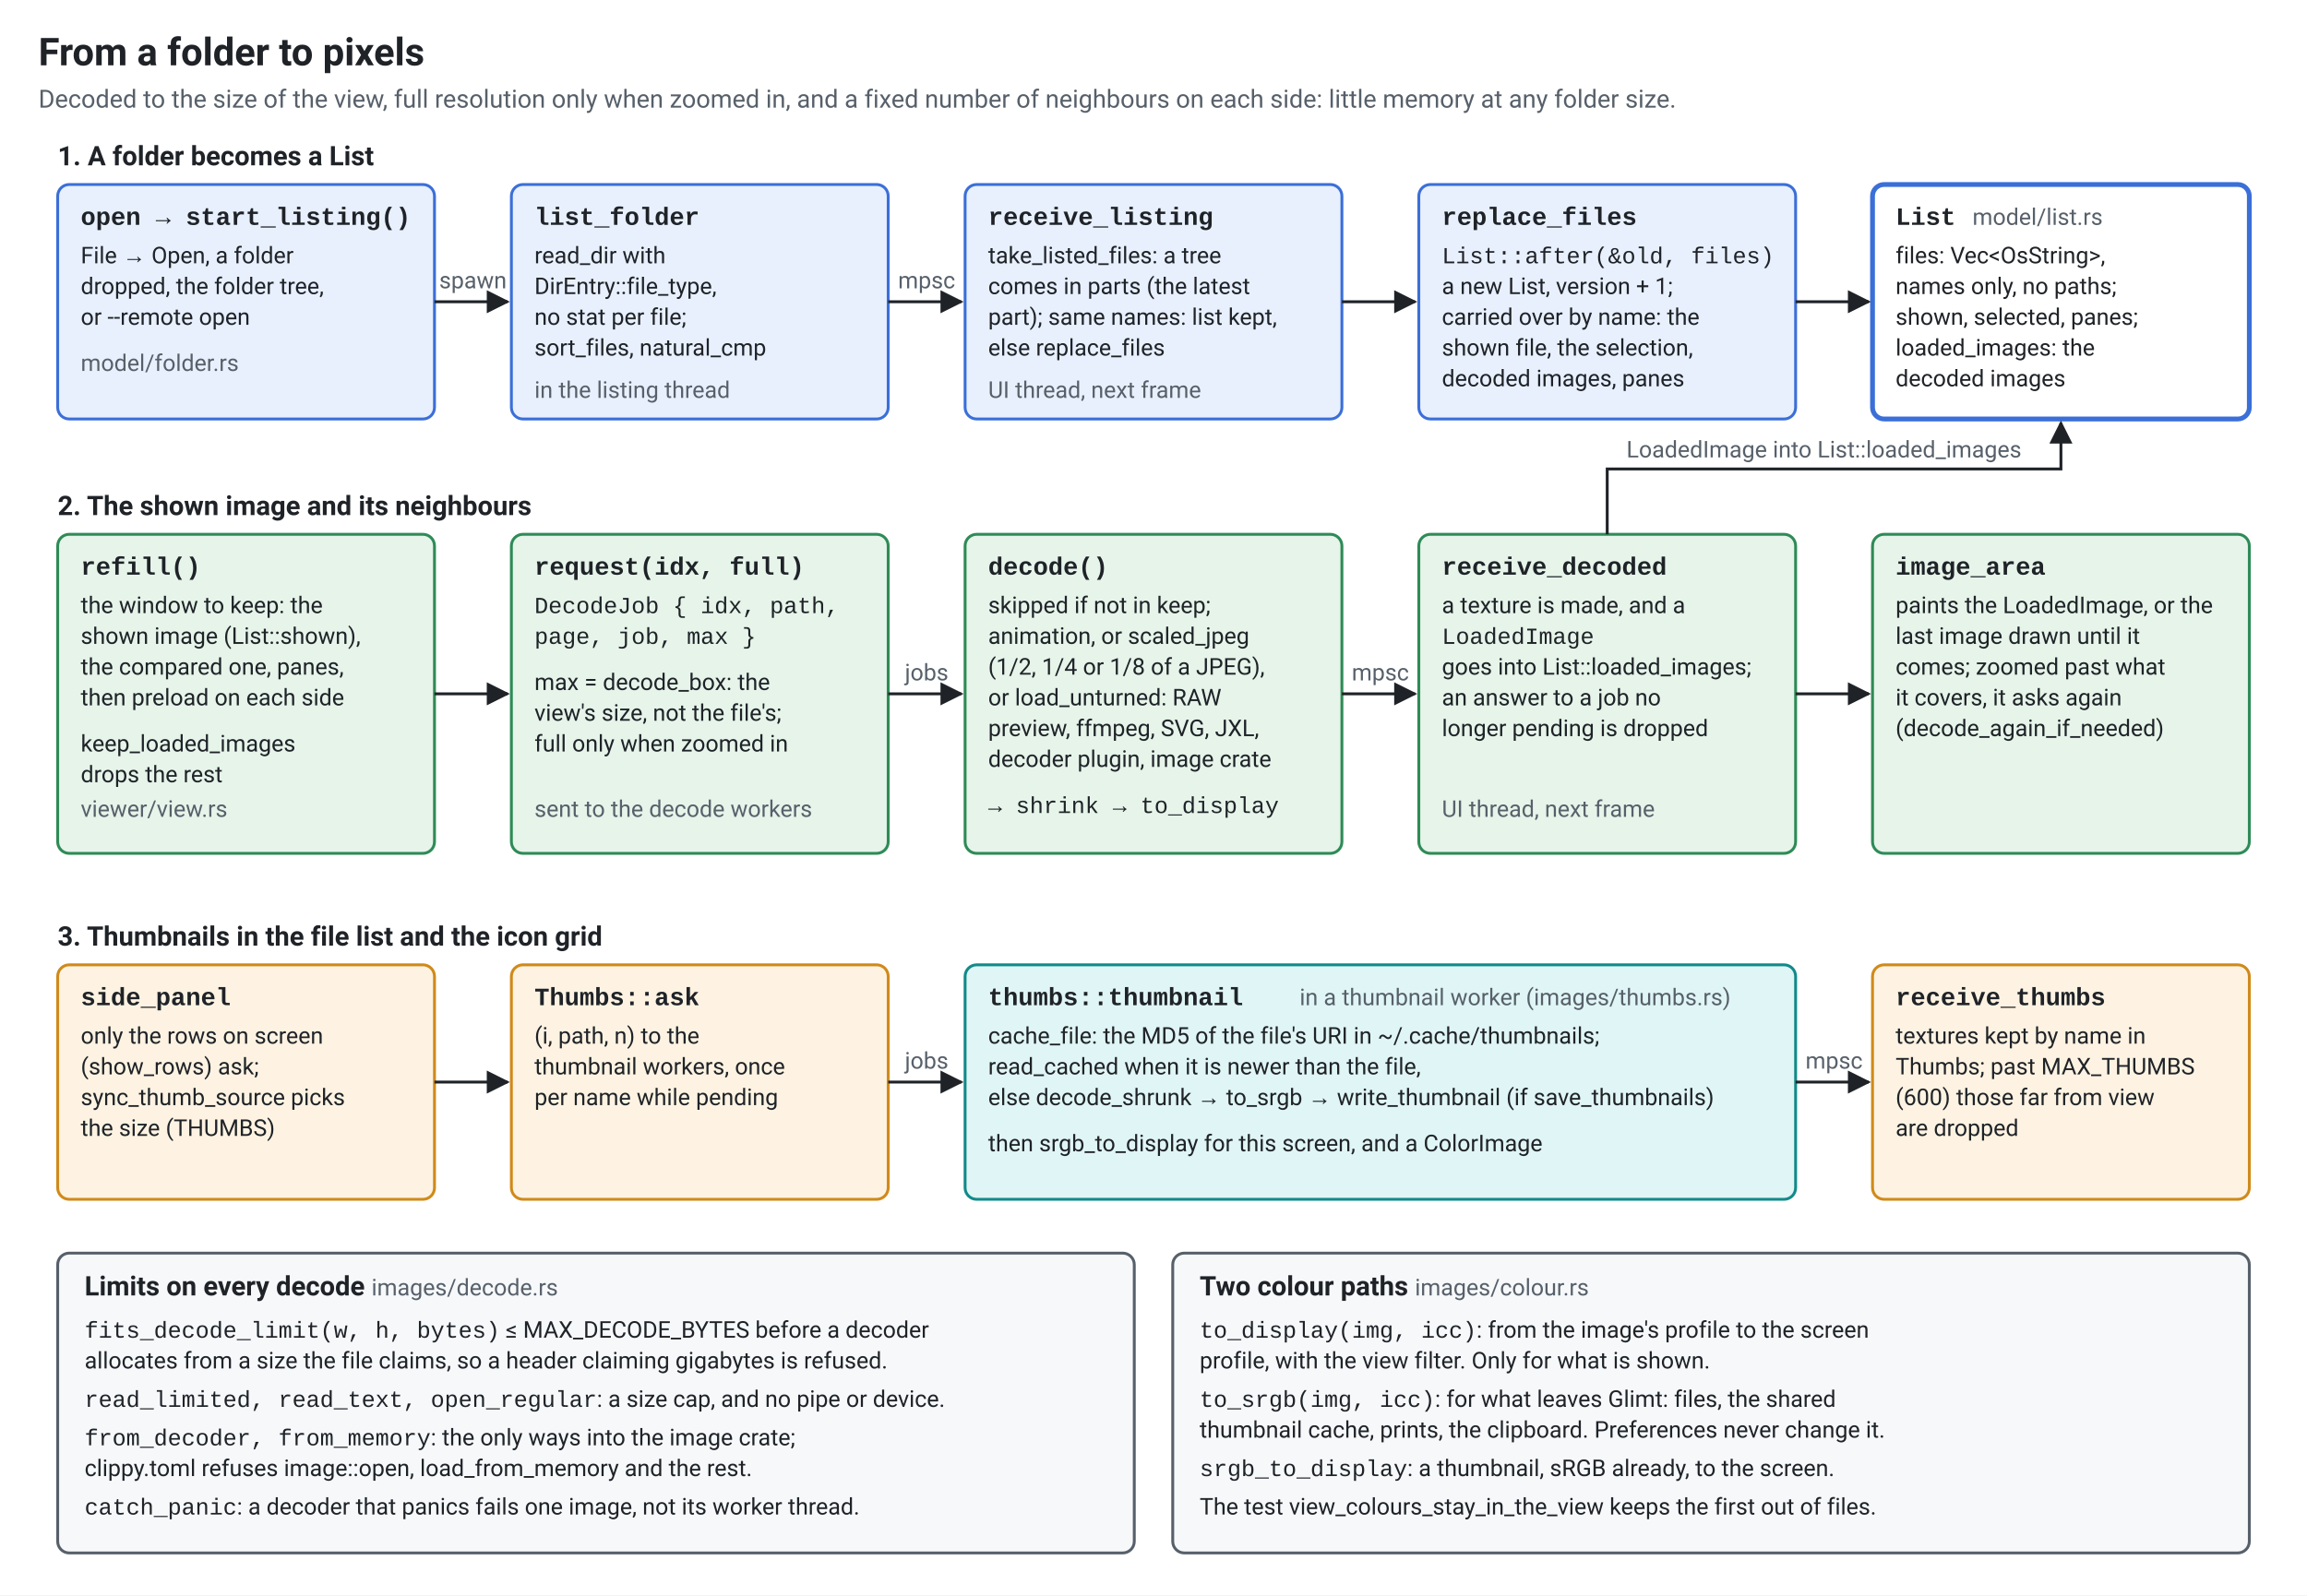
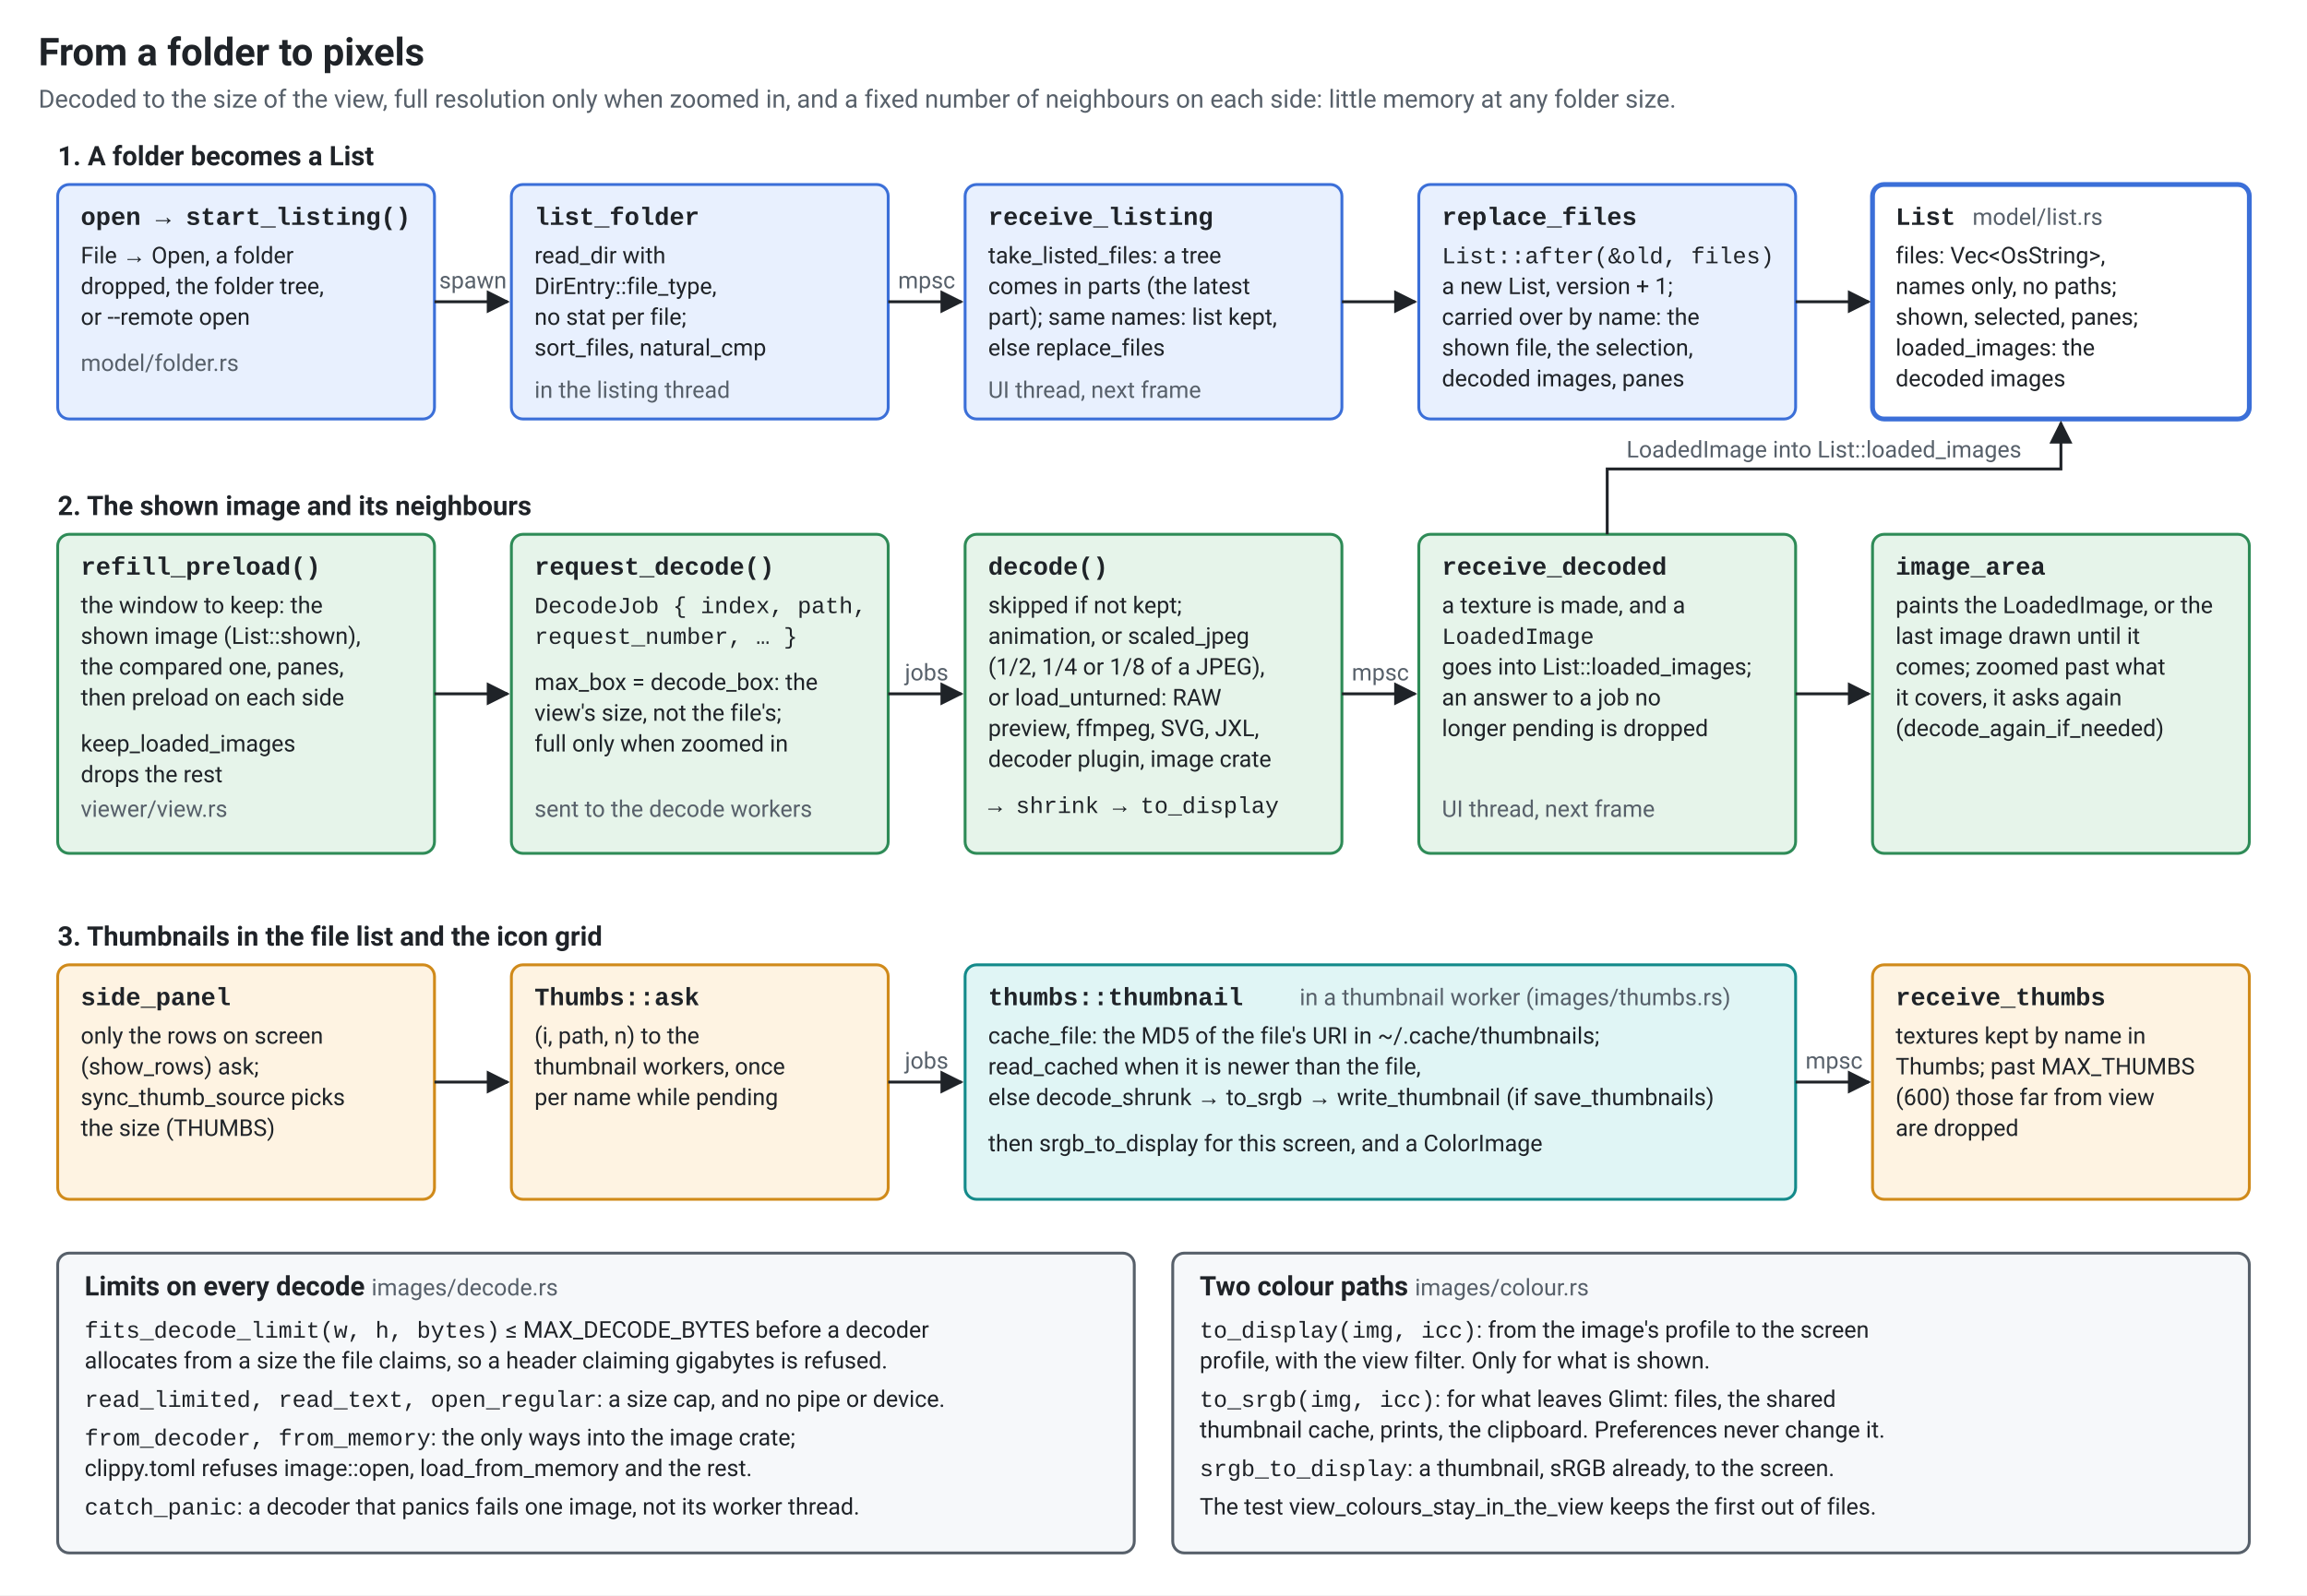
- <svg xmlns="http://www.w3.org/2000/svg" viewBox="0 0 1200 830" width="1200" height="830" role="img" aria-label="From a folder to pixels in Glimt. A listing thread reads the folder without a stat per file; replace_files makes a new List and carries the shown file, selection and decoded images over by name. refill asks the decode workers for the shown image and its neighbours at the size of the view; decode shrinks and converts to the screen with to_display. Thumbnails come from the freedesktop cache or are made, converted with to_srgb for the cache. Every decode checks fits_decode_limit before it allocates.">
+ <svg xmlns="http://www.w3.org/2000/svg" viewBox="0 0 1200 830" width="1200" height="830" role="img" aria-label="From a folder to pixels in Glimt. A listing thread reads the folder without a stat per file; replace_files makes a new List and carries the shown file, selection and decoded images over by name. refill_preload asks the decode workers for the shown image and its neighbours at the size of the view; decode shrinks and converts to the screen with to_display. Thumbnails come from the freedesktop cache or are made, converted with to_srgb for the cache. Every decode checks fits_decode_limit before it allocates.">
  <defs>
    <marker id="arrow" viewBox="0 0 10 10" refX="9" refY="5" markerWidth="8" markerHeight="8" orient="auto-start-reverse">
      <path d="M0,0 L10,5 L0,10 z" fill="#1f2328" />
    </marker>
  </defs>
  <rect x="0" y="0" width="1200" height="830" fill="#ffffff" />
  <g font-family="system-ui, -apple-system, 'Segoe UI', Roboto, 'Helvetica Neue', Arial, sans-serif" fill="#1f2328">
    <text x="20" y="34" font-size="20" font-weight="700">From a folder to pixels</text>
    <text x="20" y="56" font-size="13" fill="#57606a">Decoded to the size of the view, full resolution only when zoomed in, and a fixed number of neighbours on each side: little memory at any folder size.</text>
    <text x="30" y="86" font-size="14" font-weight="700">1. A folder becomes a List</text>
    <g font-size="12">
      <rect x="30" y="96" width="196" height="122" rx="6" fill="#e8f0fe" stroke="#3b6fd8" stroke-width="1.5" />
      <text x="42" y="117" font-size="13" font-weight="700" font-family="ui-monospace, SFMono-Regular, Menlo, Consolas, 'Liberation Mono', monospace">open → start_listing()</text>
      <text x="42" y="137">File → Open, a folder</text>
      <text x="42" y="153">dropped, the folder tree,</text>
      <text x="42" y="169">or --remote open</text>
      <text x="42" y="193" fill="#57606a">model/folder.rs</text>
      <rect x="266" y="96" width="196" height="122" rx="6" fill="#e8f0fe" stroke="#3b6fd8" stroke-width="1.5" />
      <text x="278" y="117" font-size="13" font-weight="700" font-family="ui-monospace, SFMono-Regular, Menlo, Consolas, 'Liberation Mono', monospace">list_folder</text>
      <text x="278" y="137">read_dir with</text>
      <text x="278" y="153">DirEntry::file_type,</text>
      <text x="278" y="169">no stat per file;</text>
      <text x="278" y="185">sort_files, natural_cmp</text>
      <text x="278" y="207" fill="#57606a">in the listing thread</text>
      <rect x="502" y="96" width="196" height="122" rx="6" fill="#e8f0fe" stroke="#3b6fd8" stroke-width="1.5" />
      <text x="514" y="117" font-size="13" font-weight="700" font-family="ui-monospace, SFMono-Regular, Menlo, Consolas, 'Liberation Mono', monospace">receive_listing</text>
      <text x="514" y="137">take_listed_files: a tree</text>
      <text x="514" y="153">comes in parts (the latest</text>
      <text x="514" y="169">part); same names: list kept,</text>
      <text x="514" y="185">else replace_files</text>
      <text x="514" y="207" fill="#57606a">UI thread, next frame</text>
      <rect x="738" y="96" width="196" height="122" rx="6" fill="#e8f0fe" stroke="#3b6fd8" stroke-width="1.5" />
      <text x="750" y="117" font-size="13" font-weight="700" font-family="ui-monospace, SFMono-Regular, Menlo, Consolas, 'Liberation Mono', monospace">replace_files</text>
      <text x="750" y="137" font-family="ui-monospace, SFMono-Regular, Menlo, Consolas, 'Liberation Mono', monospace">List::after(&amp;old, files)</text>
      <text x="750" y="153">a new List, version + 1;</text>
      <text x="750" y="169">carried over by name: the</text>
      <text x="750" y="185">shown file, the selection,</text>
      <text x="750" y="201">decoded images, panes</text>
      <rect x="974" y="96" width="196" height="122" rx="6" fill="#ffffff" stroke="#3b6fd8" stroke-width="2.5" />
      <text x="986" y="117" font-size="13" font-weight="700" font-family="ui-monospace, SFMono-Regular, Menlo, Consolas, 'Liberation Mono', monospace">List</text>
      <text x="1026" y="117" fill="#57606a">model/list.rs</text>
      <text x="986" y="137">files: Vec&lt;OsString&gt;,</text>
      <text x="986" y="153">names only, no paths;</text>
      <text x="986" y="169">shown, selected, panes;</text>
      <text x="986" y="185">loaded_images: the</text>
      <text x="986" y="201">decoded images</text>
    </g>
    <g font-size="12" fill="#57606a" text-anchor="middle">
      <line x1="226" y1="157" x2="264" y2="157" stroke="#1f2328" stroke-width="1.5" marker-end="url(#arrow)" />
      <text x="246" y="150">spawn</text>
      <line x1="462" y1="157" x2="500" y2="157" stroke="#1f2328" stroke-width="1.5" marker-end="url(#arrow)" />
      <text x="482" y="150">mpsc</text>
      <line x1="698" y1="157" x2="736" y2="157" stroke="#1f2328" stroke-width="1.5" marker-end="url(#arrow)" />
      <line x1="934" y1="157" x2="972" y2="157" stroke="#1f2328" stroke-width="1.5" marker-end="url(#arrow)" />
    </g>
    <text x="30" y="268" font-size="14" font-weight="700">2. The shown image and its neighbours</text>
    <g font-size="12">
      <rect x="30" y="278" width="196" height="166" rx="6" fill="#e6f4ea" stroke="#2e8b57" stroke-width="1.5" />
-       <text x="42" y="299" font-size="13" font-weight="700" font-family="ui-monospace, SFMono-Regular, Menlo, Consolas, 'Liberation Mono', monospace">refill()</text>
+       <text x="42" y="299" font-size="13" font-weight="700" font-family="ui-monospace, SFMono-Regular, Menlo, Consolas, 'Liberation Mono', monospace">refill_preload()</text>
      <text x="42" y="319">the window to keep: the</text>
      <text x="42" y="335">shown image (List::shown),</text>
      <text x="42" y="351">the compared one, panes,</text>
      <text x="42" y="367">then preload on each side</text>
      <text x="42" y="391">keep_loaded_images</text>
      <text x="42" y="407">drops the rest</text>
      <text x="42" y="425" fill="#57606a">viewer/view.rs</text>
      <rect x="266" y="278" width="196" height="166" rx="6" fill="#e6f4ea" stroke="#2e8b57" stroke-width="1.5" />
-       <text x="278" y="299" font-size="13" font-weight="700" font-family="ui-monospace, SFMono-Regular, Menlo, Consolas, 'Liberation Mono', monospace">request(idx, full)</text>
-       <text x="278" y="319" font-family="ui-monospace, SFMono-Regular, Menlo, Consolas, 'Liberation Mono', monospace">DecodeJob { idx, path,</text>
-       <text x="278" y="335" font-family="ui-monospace, SFMono-Regular, Menlo, Consolas, 'Liberation Mono', monospace">  page, job, max }</text>
-       <text x="278" y="359">max = decode_box: the</text>
+       <text x="278" y="299" font-size="13" font-weight="700" font-family="ui-monospace, SFMono-Regular, Menlo, Consolas, 'Liberation Mono', monospace">request_decode()</text>
+       <text x="278" y="319" font-family="ui-monospace, SFMono-Regular, Menlo, Consolas, 'Liberation Mono', monospace">DecodeJob { index, path,</text>
+       <text x="278" y="335" font-family="ui-monospace, SFMono-Regular, Menlo, Consolas, 'Liberation Mono', monospace">  request_number, … }</text>
+       <text x="278" y="359">max_box = decode_box: the</text>
      <text x="278" y="375">view's size, not the file's;</text>
      <text x="278" y="391">full only when zoomed in</text>
      <text x="278" y="425" fill="#57606a">sent to the decode workers</text>
      <rect x="502" y="278" width="196" height="166" rx="6" fill="#e6f4ea" stroke="#2e8b57" stroke-width="1.5" />
      <text x="514" y="299" font-size="13" font-weight="700" font-family="ui-monospace, SFMono-Regular, Menlo, Consolas, 'Liberation Mono', monospace">decode()</text>
-       <text x="514" y="319">skipped if not in keep;</text>
+       <text x="514" y="319">skipped if not kept;</text>
      <text x="514" y="335">animation, or scaled_jpeg</text>
      <text x="514" y="351">(1/2, 1/4 or 1/8 of a JPEG),</text>
      <text x="514" y="367">or load_unturned: RAW</text>
      <text x="514" y="383">preview, ffmpeg, SVG, JXL,</text>
      <text x="514" y="399">decoder plugin, image crate</text>
      <text x="514" y="423" font-family="ui-monospace, SFMono-Regular, Menlo, Consolas, 'Liberation Mono', monospace">→ shrink → to_display</text>
      <rect x="738" y="278" width="196" height="166" rx="6" fill="#e6f4ea" stroke="#2e8b57" stroke-width="1.5" />
      <text x="750" y="299" font-size="13" font-weight="700" font-family="ui-monospace, SFMono-Regular, Menlo, Consolas, 'Liberation Mono', monospace">receive_decoded</text>
      <text x="750" y="319">a texture is made, and a</text>
      <text x="750" y="335" font-family="ui-monospace, SFMono-Regular, Menlo, Consolas, 'Liberation Mono', monospace">LoadedImage</text>
      <text x="750" y="351">goes into List::loaded_images;</text>
      <text x="750" y="367">an answer to a job no</text>
      <text x="750" y="383">longer pending is dropped</text>
      <text x="750" y="425" fill="#57606a">UI thread, next frame</text>
      <rect x="974" y="278" width="196" height="166" rx="6" fill="#e6f4ea" stroke="#2e8b57" stroke-width="1.5" />
      <text x="986" y="299" font-size="13" font-weight="700" font-family="ui-monospace, SFMono-Regular, Menlo, Consolas, 'Liberation Mono', monospace">image_area</text>
      <text x="986" y="319">paints the LoadedImage, or the</text>
      <text x="986" y="335">last image drawn until it</text>
      <text x="986" y="351">comes; zoomed past what</text>
      <text x="986" y="367">it covers, it asks again</text>
      <text x="986" y="383">(decode_again_if_needed)</text>
    </g>
    <g font-size="12" fill="#57606a" text-anchor="middle">
      <line x1="226" y1="361" x2="264" y2="361" stroke="#1f2328" stroke-width="1.5" marker-end="url(#arrow)" />
      <line x1="462" y1="361" x2="500" y2="361" stroke="#1f2328" stroke-width="1.5" marker-end="url(#arrow)" />
      <text x="482" y="354">jobs</text>
      <line x1="698" y1="361" x2="736" y2="361" stroke="#1f2328" stroke-width="1.5" marker-end="url(#arrow)" />
      <text x="718" y="354">mpsc</text>
      <line x1="934" y1="361" x2="972" y2="361" stroke="#1f2328" stroke-width="1.5" marker-end="url(#arrow)" />
    </g>
    <polyline points="836,278 836,244 1072,244 1072,220" fill="none" stroke="#1f2328" stroke-width="1.5" marker-end="url(#arrow)" />
    <text x="846" y="238" font-size="12" fill="#57606a">LoadedImage into List::loaded_images</text>
    <text x="30" y="492" font-size="14" font-weight="700">3. Thumbnails in the file list and the icon grid</text>
    <g font-size="12">
      <rect x="30" y="502" width="196" height="122" rx="6" fill="#fef3e2" stroke="#d08a1a" stroke-width="1.5" />
      <text x="42" y="523" font-size="13" font-weight="700" font-family="ui-monospace, SFMono-Regular, Menlo, Consolas, 'Liberation Mono', monospace">side_panel</text>
      <text x="42" y="543">only the rows on screen</text>
      <text x="42" y="559">(show_rows) ask;</text>
      <text x="42" y="575">sync_thumb_source picks</text>
      <text x="42" y="591">the size (THUMBS)</text>
      <rect x="266" y="502" width="196" height="122" rx="6" fill="#fef3e2" stroke="#d08a1a" stroke-width="1.5" />
      <text x="278" y="523" font-size="13" font-weight="700" font-family="ui-monospace, SFMono-Regular, Menlo, Consolas, 'Liberation Mono', monospace">Thumbs::ask</text>
      <text x="278" y="543">(i, path, n) to the</text>
      <text x="278" y="559">thumbnail workers, once</text>
      <text x="278" y="575">per name while pending</text>
      <rect x="502" y="502" width="432" height="122" rx="6" fill="#e0f5f5" stroke="#138a8a" stroke-width="1.5" />
      <text x="514" y="523" font-size="13" font-weight="700" font-family="ui-monospace, SFMono-Regular, Menlo, Consolas, 'Liberation Mono', monospace">thumbs::thumbnail</text>
      <text x="676" y="523" fill="#57606a">in a thumbnail worker (images/thumbs.rs)</text>
      <text x="514" y="543">cache_file: the MD5 of the file's URI in ~/.cache/thumbnails;</text>
      <text x="514" y="559">read_cached when it is newer than the file,</text>
      <text x="514" y="575">else decode_shrunk → to_srgb → write_thumbnail (if save_thumbnails)</text>
      <text x="514" y="599">then srgb_to_display for this screen, and a ColorImage</text>
      <rect x="974" y="502" width="196" height="122" rx="6" fill="#fef3e2" stroke="#d08a1a" stroke-width="1.5" />
      <text x="986" y="523" font-size="13" font-weight="700" font-family="ui-monospace, SFMono-Regular, Menlo, Consolas, 'Liberation Mono', monospace">receive_thumbs</text>
      <text x="986" y="543">textures kept by name in</text>
      <text x="986" y="559">Thumbs; past MAX_THUMBS</text>
      <text x="986" y="575">(600) those far from view</text>
      <text x="986" y="591">are dropped</text>
    </g>
    <g font-size="12" fill="#57606a" text-anchor="middle">
      <line x1="226" y1="563" x2="264" y2="563" stroke="#1f2328" stroke-width="1.5" marker-end="url(#arrow)" />
      <line x1="462" y1="563" x2="500" y2="563" stroke="#1f2328" stroke-width="1.5" marker-end="url(#arrow)" />
      <text x="482" y="556">jobs</text>
      <line x1="934" y1="563" x2="972" y2="563" stroke="#1f2328" stroke-width="1.5" marker-end="url(#arrow)" />
      <text x="954" y="556">mpsc</text>
    </g>
    <rect x="30" y="652" width="560" height="156" rx="6" fill="#f6f8fa" stroke="#57606a" stroke-width="1.5" />
    <text x="44" y="674" font-size="14" font-weight="700">Limits on every decode <tspan font-weight="400" font-size="12" fill="#57606a">images/decode.rs</tspan>
    </text>
    <g font-size="12">
      <text x="44" y="696">
        <tspan font-family="ui-monospace, SFMono-Regular, Menlo, Consolas, 'Liberation Mono', monospace">fits_decode_limit(w, h, bytes)</tspan> ≤ MAX_DECODE_BYTES before a decoder</text>
      <text x="44" y="712">allocates from a size the file claims, so a header claiming gigabytes is refused.</text>
      <text x="44" y="732">
        <tspan font-family="ui-monospace, SFMono-Regular, Menlo, Consolas, 'Liberation Mono', monospace">read_limited, read_text, open_regular</tspan>: a size cap, and no pipe or device.</text>
      <text x="44" y="752">
        <tspan font-family="ui-monospace, SFMono-Regular, Menlo, Consolas, 'Liberation Mono', monospace">from_decoder, from_memory</tspan>: the only ways into the image crate;</text>
      <text x="44" y="768">clippy.toml refuses image::open, load_from_memory and the rest.</text>
      <text x="44" y="788">
        <tspan font-family="ui-monospace, SFMono-Regular, Menlo, Consolas, 'Liberation Mono', monospace">catch_panic</tspan>: a decoder that panics fails one image, not its worker thread.</text>
    </g>
    <rect x="610" y="652" width="560" height="156" rx="6" fill="#f6f8fa" stroke="#57606a" stroke-width="1.5" />
    <text x="624" y="674" font-size="14" font-weight="700">Two colour paths <tspan font-weight="400" font-size="12" fill="#57606a">images/colour.rs</tspan>
    </text>
    <g font-size="12">
      <text x="624" y="696">
        <tspan font-family="ui-monospace, SFMono-Regular, Menlo, Consolas, 'Liberation Mono', monospace">to_display(img, icc)</tspan>: from the image's profile to the screen</text>
      <text x="624" y="712">profile, with the view filter. Only for what is shown.</text>
      <text x="624" y="732">
        <tspan font-family="ui-monospace, SFMono-Regular, Menlo, Consolas, 'Liberation Mono', monospace">to_srgb(img, icc)</tspan>: for what leaves Glimt: files, the shared</text>
      <text x="624" y="748">thumbnail cache, prints, the clipboard. Preferences never change it.</text>
      <text x="624" y="768">
        <tspan font-family="ui-monospace, SFMono-Regular, Menlo, Consolas, 'Liberation Mono', monospace">srgb_to_display</tspan>: a thumbnail, sRGB already, to the screen.</text>
      <text x="624" y="788">The test view_colours_stay_in_the_view keeps the first out of files.</text>
    </g>
  </g>
</svg>
